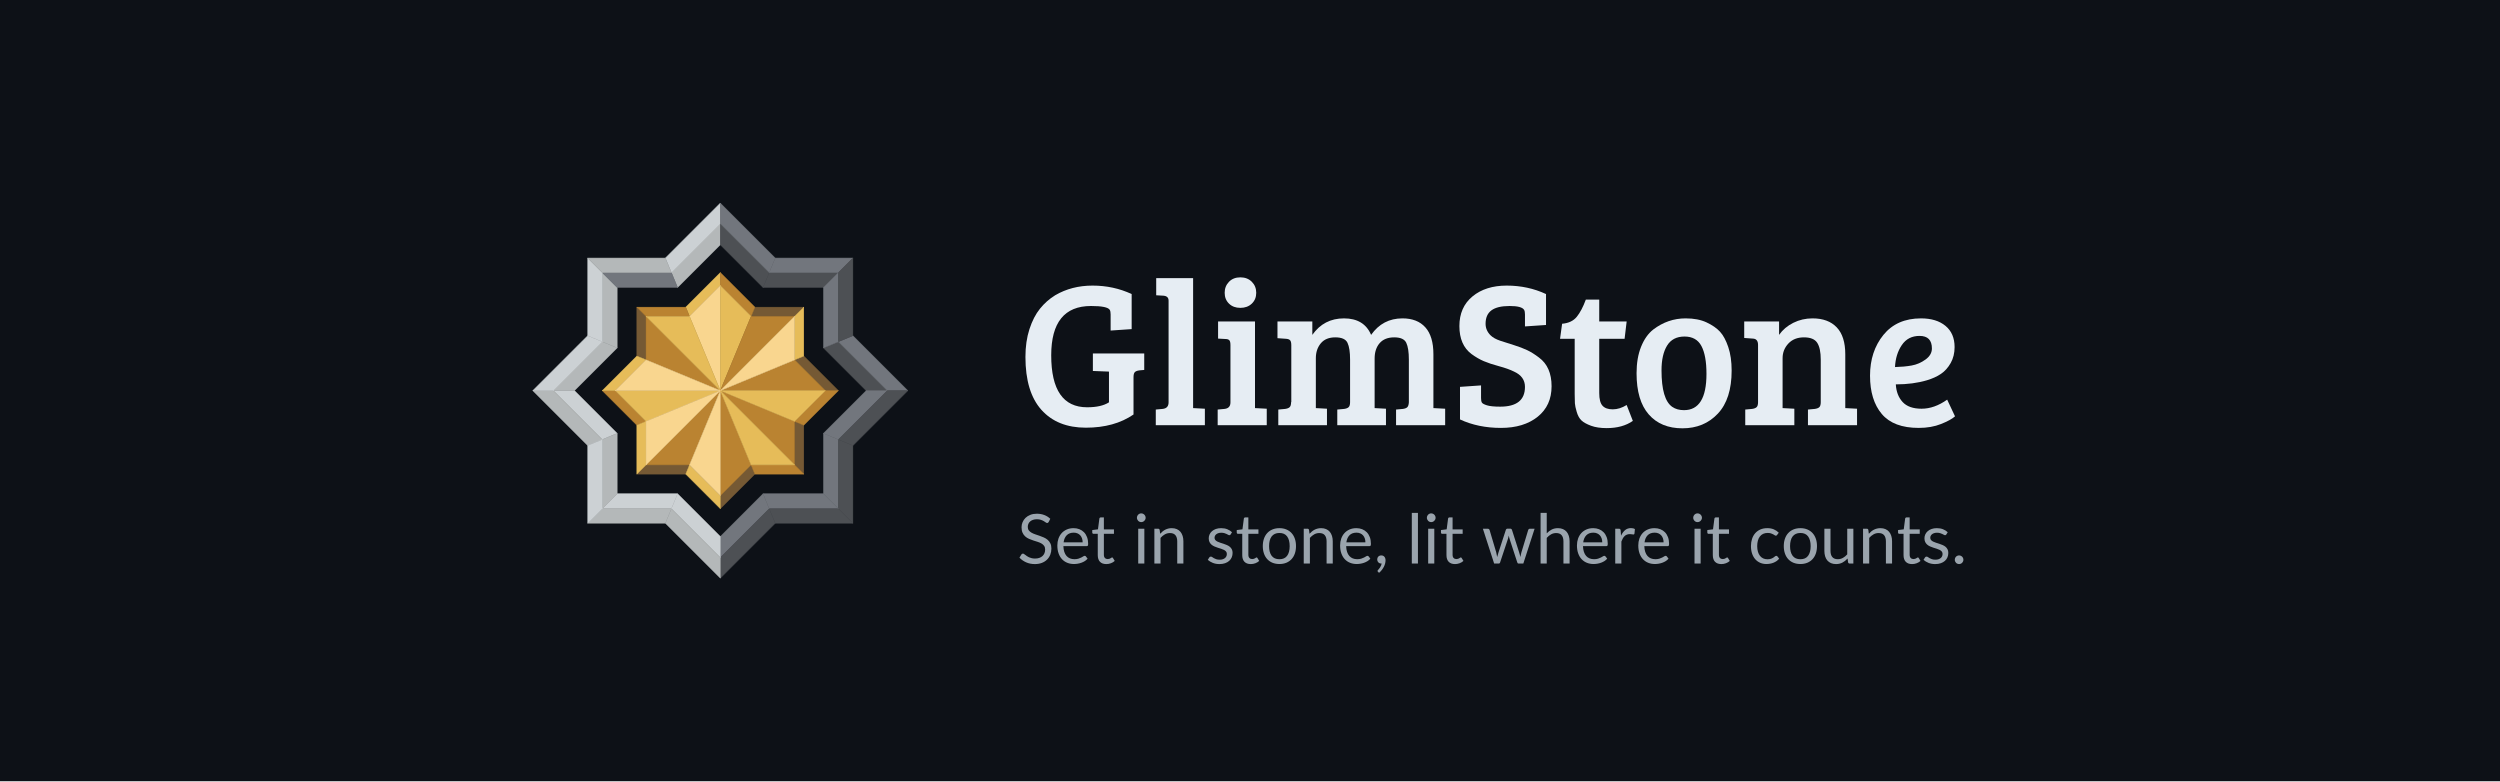
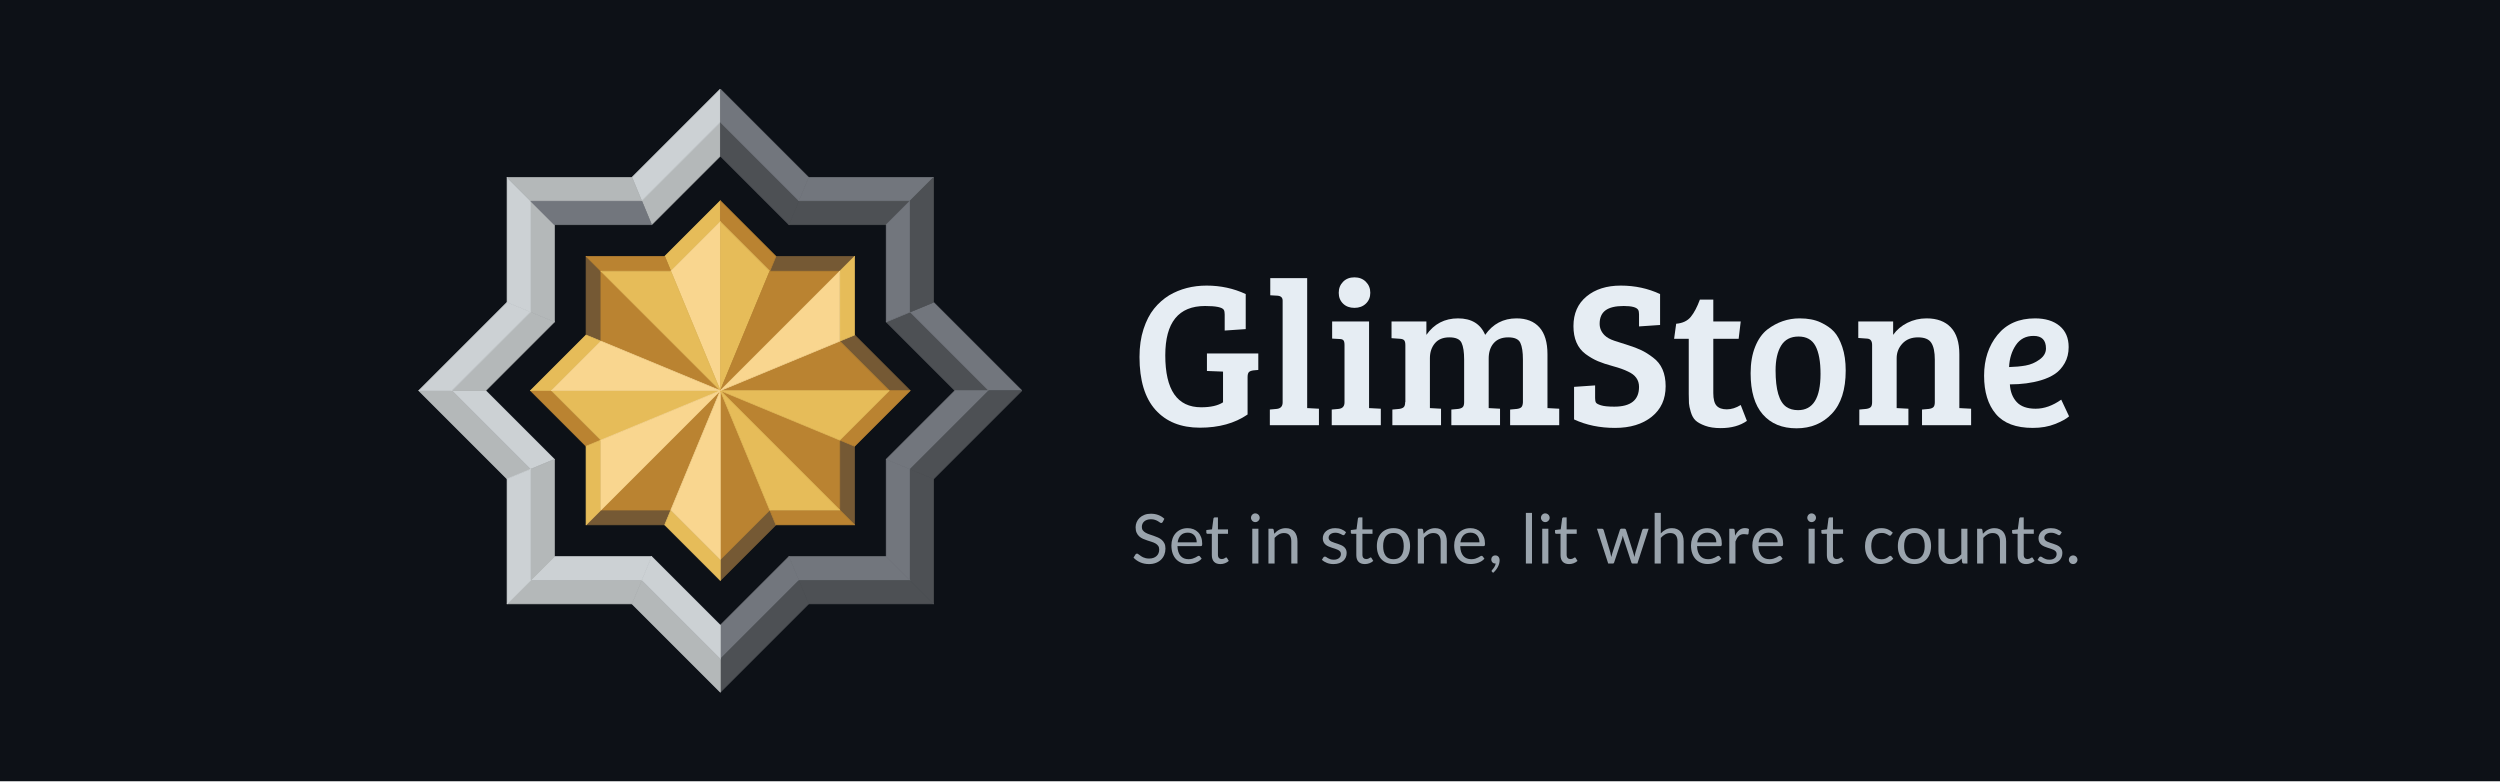
<svg xmlns="http://www.w3.org/2000/svg" width="1600" height="500" viewBox="0 0 1600 500">
  <rect width="1600" height="500" fill="#0d1117" />
-   <svg x="341.0" y="130.0" width="240" height="240" viewBox="0 0 893.33 893.33">
+   <svg x="268.0" y="57.0" width="386" height="386" viewBox="0 0 893.33 893.33">
    <defs>
      <style>
      .cls-1 {
        fill: #b4b8b9; stroke: #b4b8b9; stroke-width: 1px; stroke-linejoin: round;
      }

      .cls-2 {
        fill: #f9d68f; stroke: #f9d68f; stroke-width: 1px; stroke-linejoin: round;
      }

      .cls-3 {
        fill: #4d5054; stroke: #4d5054; stroke-width: 1px; stroke-linejoin: round;
      }

      .cls-4 {
        fill: #72767d; stroke: #72767d; stroke-width: 1px; stroke-linejoin: round;
      }

      .cls-5 {
        fill: #ccd1d4; stroke: #ccd1d4; stroke-width: 1px; stroke-linejoin: round;
      }

      .cls-6 {
        fill: #e6bc59; stroke: #e6bc59; stroke-width: 1px; stroke-linejoin: round;
      }

      .cls-7 {
        fill: #ba8331; stroke: #ba8331; stroke-width: 1px; stroke-linejoin: round;
      }

      .cls-8 {
        fill: #755934; stroke: #755934; stroke-width: 1px; stroke-linejoin: round;
      }
    </style>
    </defs>
    <g id="logo_glimstone_v2">
      <g>
        <polygon class="cls-4" points="563.16 727.9 553.03 738.04 446.67 844.4 446.67 794.14 548.44 692.37 563.16 727.9" />
        <polygon class="cls-5" points="200.96 548.44 165.43 563.16 155.29 553.03 48.94 446.67 99.19 446.67 200.96 548.44" />
        <polygon class="cls-3" points="844.4 446.67 794.14 446.67 692.37 344.89 727.9 330.17 738.04 340.3 844.4 446.67" />
        <polygon class="cls-1" points="446.67 48.94 446.67 99.19 344.89 200.96 330.17 165.43 340.3 155.29 446.67 48.94" />
        <polygon class="cls-3" points="577.49 762.51 446.67 893.33 446.67 844.4 553.03 738.04 563.16 727.9 577.49 762.51" />
        <polygon class="cls-1" points="165.43 563.16 130.83 577.49 0 446.67 48.94 446.67 155.29 553.03 165.43 563.16" />
        <polygon class="cls-4" points="893.33 446.67 844.4 446.67 738.04 340.3 727.9 330.17 762.51 315.84 893.33 446.67" />
        <polygon class="cls-5" points="446.67 0 446.67 48.94 340.3 155.29 330.17 165.43 315.84 130.83 446.67 0" />
        <polygon class="cls-5" points="344.89 692.37 330.17 727.9 165.43 727.9 200.96 692.37 344.89 692.37" />
        <polygon class="cls-4" points="727.9 563.16 727.9 727.9 692.37 692.37 692.37 548.44 727.9 563.16" />
        <polygon class="cls-3" points="727.9 165.43 692.37 200.96 548.44 200.96 563.16 165.43 727.9 165.43" />
        <polygon class="cls-1" points="200.96 200.96 200.96 344.89 165.43 330.17 165.43 165.43 200.96 200.96" />
        <polygon class="cls-1" points="330.17 727.9 315.84 762.51 130.83 762.51 165.43 727.9 330.17 727.9" />
        <polygon class="cls-3" points="762.51 577.49 762.51 762.51 727.9 727.9 727.9 563.16 762.51 577.49" />
        <polygon class="cls-4" points="762.51 130.83 727.9 165.43 563.16 165.43 577.49 130.83 762.51 130.83" />
        <polygon class="cls-5" points="165.43 165.43 165.43 330.17 130.83 315.84 130.83 130.83 165.43 165.43" />
        <polygon class="cls-4" points="727.9 727.9 563.16 727.9 548.44 692.37 692.37 692.37 727.9 727.9" />
        <polygon class="cls-1" points="200.96 548.44 200.96 692.37 165.43 727.9 165.43 563.16 200.96 548.44" />
        <polygon class="cls-4" points="727.9 165.43 727.9 330.17 692.37 344.89 692.37 200.96 727.9 165.43" />
        <polygon class="cls-4" points="344.89 200.96 200.96 200.96 165.43 165.43 330.17 165.43 344.89 200.96" />
        <polygon class="cls-3" points="762.51 762.51 577.49 762.51 563.16 727.9 727.9 727.9 762.51 762.51" />
        <polygon class="cls-5" points="165.43 563.16 165.43 727.9 130.83 762.51 130.83 577.49 165.43 563.16" />
        <polygon class="cls-3" points="762.51 130.83 762.51 315.84 727.9 330.17 727.9 165.43 762.51 130.83" />
        <polygon class="cls-1" points="330.17 165.43 165.43 165.43 130.83 130.83 315.84 130.83 330.17 165.43" />
        <polygon class="cls-5" points="446.67 794.14 446.67 844.4 340.3 738.04 330.17 727.9 344.89 692.37 446.67 794.14" />
        <polygon class="cls-4" points="844.4 446.67 738.04 553.03 727.9 563.16 692.37 548.44 794.14 446.67 844.4 446.67" />
        <polygon class="cls-3" points="563.16 165.43 548.44 200.96 446.67 99.19 446.67 48.94 553.03 155.29 563.16 165.43" />
        <polygon class="cls-1" points="200.96 344.89 99.19 446.67 48.94 446.67 155.29 340.3 165.43 330.17 200.96 344.89" />
        <polygon class="cls-1" points="446.67 844.4 446.67 893.33 315.84 762.51 330.17 727.9 340.3 738.04 446.67 844.4" />
        <polygon class="cls-3" points="893.33 446.67 762.51 577.49 727.9 563.16 738.04 553.03 844.4 446.67 893.33 446.67" />
        <polygon class="cls-4" points="577.49 130.83 563.16 165.43 553.03 155.29 446.67 48.94 446.67 0 577.49 130.83" />
        <polygon class="cls-5" points="165.43 330.17 155.29 340.3 48.94 446.67 0 446.67 130.83 315.84 165.43 330.17" />
      </g>
      <g>
        <polygon class="cls-8" points="623.79 520.04 623.79 623.79 645.54 645.54 645.54 529.04 623.79 520.04" />
        <polygon class="cls-7" points="196.18 446.67 165.43 446.67 247.8 529.03 269.54 520.03 196.18 446.67" />
        <polygon class="cls-6" points="364.3 247.8 373.3 269.54 446.67 196.18 446.67 165.43 364.3 247.8" />
        <polygon class="cls-8" points="247.8 364.29 269.54 373.29 269.54 269.54 247.8 247.8 247.8 364.29" />
        <polygon class="cls-8" points="269.54 623.79 247.8 645.54 364.29 645.54 373.29 623.79 269.54 623.79" />
        <polygon class="cls-8" points="520.03 623.79 446.67 697.16 446.67 727.9 529.03 645.54 520.03 623.79" />
        <polygon class="cls-8" points="645.54 364.3 623.79 373.3 697.16 446.67 727.9 446.67 645.54 364.3" />
        <polygon class="cls-8" points="529.04 247.8 520.04 269.54 623.79 269.54 645.54 247.8 529.04 247.8" />
        <polygon class="cls-7" points="364.3 247.8 247.8 247.8 269.54 269.54 373.3 269.54 364.3 247.8" />
        <polygon class="cls-6" points="247.8 529.03 247.8 645.54 269.54 623.79 269.54 520.03 247.8 529.03" />
        <polygon class="cls-7" points="623.79 623.79 520.03 623.79 529.03 645.54 645.54 645.54 623.79 623.79" />
        <polygon class="cls-7" points="697.16 446.67 623.79 520.03 623.79 520.04 645.54 529.04 645.54 529.03 727.9 446.67 697.16 446.67" />
        <polygon class="cls-6" points="645.54 247.8 623.79 269.54 623.79 373.3 645.54 364.3 645.54 247.8" />
        <polygon class="cls-6" points="373.3 623.79 373.29 623.79 364.29 645.54 364.3 645.54 446.67 727.9 446.67 697.16 373.3 623.79" />
        <polygon class="cls-6" points="247.8 364.29 247.8 364.3 165.43 446.67 196.18 446.67 269.54 373.3 269.54 373.29 247.8 364.29" />
        <polygon class="cls-7" points="529.03 247.8 446.67 165.43 446.67 196.18 520.03 269.54 520.04 269.54 529.04 247.8 529.03 247.8" />
      </g>
      <g>
        <g>
          <polygon class="cls-2" points="446.67 446.67 446.67 196.46 373.38 269.74 446.67 446.67" />
          <polygon class="cls-6" points="446.67 446.67 446.67 196.46 519.95 269.74 446.67 446.67" />
        </g>
        <g>
          <polygon class="cls-7" points="446.67 446.67 269.74 269.74 269.74 373.38 446.67 446.67" />
          <polygon class="cls-6" points="446.67 446.67 269.74 269.74 373.38 269.74 446.67 446.67" />
        </g>
        <g>
          <polygon class="cls-6" points="446.67 446.67 196.46 446.67 269.74 519.95 446.67 446.67" />
          <polygon class="cls-2" points="446.67 446.67 196.46 446.67 269.74 373.38 446.67 446.67" />
        </g>
        <g>
          <polygon class="cls-7" points="446.67 446.67 269.74 623.59 373.38 623.59 446.67 446.67" />
          <polygon class="cls-2" points="446.67 446.67 269.74 623.59 269.74 519.95 446.67 446.67" />
        </g>
        <g>
          <polygon class="cls-7" points="446.67 446.67 446.67 696.87 519.95 623.59 446.67 446.67" />
          <polygon class="cls-2" points="446.67 446.67 446.67 696.87 373.38 623.59 446.67 446.67" />
        </g>
        <g>
          <polygon class="cls-7" points="446.67 446.67 623.59 623.59 623.59 519.95 446.67 446.67" />
          <polygon class="cls-6" points="446.67 446.67 623.59 623.59 519.95 623.59 446.67 446.67" />
        </g>
        <g>
          <polygon class="cls-7" points="446.67 446.67 696.87 446.67 623.59 373.38 446.67 446.67" />
          <polygon class="cls-6" points="446.67 446.67 696.87 446.67 623.59 519.95 446.67 446.67" />
        </g>
        <g>
          <polygon class="cls-7" points="446.67 446.67 623.59 269.74 519.95 269.74 446.67 446.67" />
          <polygon class="cls-2" points="446.67 446.67 623.59 269.74 623.59 373.38 446.67 446.67" />
        </g>
      </g>
    </g>
  </svg>
  <g fill="#e6edf3">
-     <g transform="translate(651.00,272.14)">
+     <g transform="translate(724.00,272.14)">
      <path d="M74.45-30.76L74.45-6.86Q62.17 1.58 43.96 1.58Q25.74 1.58 15.51-9.83Q5.28-21.25 5.28-43.69Q5.28-53.59 7.85-61.51Q10.43-69.43 14.59-74.58Q18.74-79.73 24.29-83.16Q34.85-89.36 48.25-89.36Q61.64-89.36 73.26-83.95L73.26-61.51L59.80-60.59L59.80-70.88Q59.80-72.86 59.27-73.79Q57.82-76.30 47.26-76.30Q21.78-76.30 21.78-44.75Q21.78-11.48 44.75-11.48Q53.86-11.48 58.74-14.65L58.74-34.32L58.61-34.32L48.44-34.72L48.44-45.94L81.31-45.94L81.31-35.38L78.28-35.11Q76.16-34.85 75.31-33.99Q74.45-33.13 74.45-30.76" />
    </g>
-     <g transform="translate(735.61,272.14)">
+     <g transform="translate(808.61,272.14)">
      <path d="M4.36-94.12L27.98-94.12L27.98-10.96L35.51-10.56L35.51 0L4.09 0L4.09-10.03L8.45-10.43Q12.28-10.82 12.28-14.65L12.28-79.73Q12.28-82.63 8.98-82.90L4.36-83.16" />
    </g>
-     <g transform="translate(774.95,272.14)">
+     <g transform="translate(847.95,272.14)">
      <path d="M4.62-66.40L28.25-66.40L28.25-10.96L35.77-10.56L35.77 0L4.36 0L4.36-10.03L8.71-10.43Q12.54-10.82 12.54-14.65L12.54-51.35Q12.54-53.59 11.81-54.38Q11.09-55.18 9.24-55.18L4.62-55.44L4.62-66.40M11.62-77.81Q8.84-80.52 8.84-84.74Q8.84-88.97 11.62-91.81Q14.39-94.64 18.88-94.64Q23.36-94.64 26.20-91.81Q29.04-88.97 29.04-84.74Q29.04-80.52 26.20-77.81Q23.36-75.11 18.88-75.11Q14.39-75.11 11.62-77.81" />
    </g>
-     <g transform="translate(814.02,272.14)">
+     <g transform="translate(887.02,272.14)">
      <path d="M9.11-55.31L3.56-55.70L3.56-66.40L25.87-66.40L25.87-57.82Q33.26-68.38 46.13-68.38Q59-68.38 63.49-57.82Q70.88-68.38 83.56-68.38Q93.06-68.38 98.21-62.63Q103.36-56.89 103.36-45.41L103.36-10.96L110.88-10.56L110.88 0L79.46 0L79.46-10.03L83.82-10.43Q85.80-10.69 86.66-11.55Q87.52-12.41 87.65-14.65L87.65-41.98Q87.65-49.24 86-52.73Q84.35-56.23 78.28-56.23Q72.20-56.23 68.97-52.54Q65.74-48.84 65.74-42.64L65.74-10.96L73-10.56L73 0L41.84 0L41.84-10.03L46.20-10.43Q48.18-10.69 49.10-11.55Q50.03-12.41 50.03-14.78L50.03-41.98Q50.03-49.24 48.38-52.73Q46.73-56.23 40.59-56.23Q34.45-56.23 31.28-52.40Q28.12-48.58 28.12-42.90L28.12-10.96L35.24-10.56L35.24 0L4.09 0L4.09-10.03L8.45-10.43Q10.43-10.69 11.35-11.55Q12.28-12.41 12.28-14.78L12.41-14.78L12.41-51.22Q12.41-53.46 11.68-54.32Q10.96-55.18 9.11-55.31" />
    </g>
-     <g transform="translate(928.33,272.14)">
+     <g transform="translate(1001.33,272.14)">
      <path d="M31.81-11.88Q47.65-11.88 47.65-24.55Q47.65-31.15 40.66-34.32Q36.96-36.17 31.09-37.75Q25.21-39.34 21.32-40.99Q17.42-42.64 13.46-45.54Q5.68-51.35 5.68-63.43Q5.68-75.50 14.06-82.43Q22.44-89.36 35.97-89.36Q49.50-89.36 61.12-83.95L61.12-64.15L47.65-63.23L47.65-70.88Q47.65-72.86 47.12-73.79Q45.67-76.30 37.82-76.30Q29.96-76.30 26.20-73.52Q22.44-70.75 22.44-64.94Q22.44-60.72 25.61-57.55Q27.72-55.44 31.88-54.05Q36.04-52.67 40.72-51.22Q45.41-49.76 49.04-48.05Q52.67-46.33 56.63-43.30Q64.68-37.36 64.68-24.95Q64.68-12.54 55.77-5.41Q46.86 1.72 32.27 1.72Q17.69 1.72 6.07-3.70L6.07-24.55L19.54-25.48L19.54-17.42Q19.54-15.44 20.06-14.52Q20.59-13.60 23.30-12.74Q26-11.88 31.81-11.88" />
    </g>
-     <g transform="translate(995.92,272.14)">
+     <g transform="translate(1068.92,272.14)">
      <path d="M19.01-80.39L27.59-80.39L27.59-66.40L45.14-66.40L43.82-55.31L27.59-55.31L27.59-20.59Q27.59-14.78 29.70-12.47Q31.81-10.16 36.23-10.16Q40.66-10.16 45.14-12.94L49.10-2.77Q42.50 1.85 32.34 1.85Q26.40 1.85 22.31 0.33Q18.22-1.19 16.24-3.04Q14.26-4.88 13.20-8.45Q12.14-12.01 12.01-14.06Q11.88-16.10 11.88-20.06L11.88-55.31L2.51-55.31L3.83-64.94Q10.03-65.47 13.20-69.37Q16.37-73.26 19.01-80.39" />
    </g>
-     <g transform="translate(1043.04,272.14)">
+     <g transform="translate(1116.04,272.14)">
      <path d="M34.72-9.64Q49.10-9.64 49.10-32.87Q49.10-44.62 45.87-50.69Q42.64-56.76 35.05-56.76Q27.46-56.76 23.89-50.95Q20.33-45.14 20.33-35.11Q20.33-16.50 27.19-11.75Q30.23-9.64 34.72-9.64M4.36-33.26Q4.36-43.03 7.26-50.23Q10.16-57.42 15.05-61.25Q24.42-68.38 35.77-68.38Q43.69-68.38 49.17-65.80Q54.65-63.23 57.75-59.86Q60.85-56.50 63.03-50.09Q65.21-43.69 65.21-34.98Q65.21-16.76 56.36-7.39Q47.52 1.98 33.73 1.98Q19.93 1.98 12.14-6.93Q4.36-15.84 4.36-33.26" />
    </g>
-     <g transform="translate(1112.74,272.14)">
+     <g transform="translate(1185.74,272.14)">
      <path d="M9.11-55.44L3.56-55.84L3.56-66.40L25.87-66.40L25.87-57.82Q29.30-62.70 34.98-65.54Q40.66-68.38 47.26-68.38Q57.29-68.38 62.77-62.63Q68.24-56.89 68.24-45.41L68.24-10.96L75.77-10.56L75.77 0L44.35 0L44.35-10.03L48.71-10.43Q50.69-10.69 51.61-11.55Q52.54-12.41 52.54-14.78L52.54-41.98Q52.54-49.24 50.29-52.73Q48.05-56.23 41.78-56.23Q35.51-56.23 31.81-52.27Q28.12-48.31 28.12-42.90L28.12-10.96L35.64-10.56L35.64 0L4.22 0L4.22-10.03L8.58-10.43Q10.56-10.69 11.48-11.55Q12.41-12.41 12.41-14.78L12.41-51.35Q12.41-55.31 9.11-55.44" />
    </g>
-     <g transform="translate(1191.94,272.14)">
+     <g transform="translate(1264.94,272.14)">
      <path d="M37.49-68.38Q47.39-68.38 53.20-63.56Q59-58.74 59-50.03Q59-44.22 56.50-39.80Q53.99-35.38 50.29-32.87Q46.60-30.36 41.32-28.78Q32.47-26.14 21.38-26.14Q21.78-19.14 25.74-14.85Q29.70-10.56 37.88-10.56Q46.07-10.56 54.25-16.37L59.27-5.68Q56.63-3.30 50.36-0.79Q44.09 1.72 36.04 1.72Q19.93 1.72 12.41-7.19Q4.88-16.10 4.88-31.68Q4.88-47.26 13.46-57.82Q22.04-68.38 37.49-68.38M31.48-38.21Q36.30-39.07 40.39-42.04Q44.48-45.01 44.48-49.10Q44.48-57.16 36.56-57.16Q29.17-57.16 25.21-51.28Q21.25-45.41 20.86-37.22Q26.66-37.36 31.48-38.21" />
    </g>
  </g>
  <g fill="#9aa4ad">
-     <g transform="translate(651.00,360.66)">
+     <g transform="translate(724.00,360.66)">
      <path d="M21.19-28.62L20.15-26.60Q19.95-26.27 19.72-26.10Q19.49-25.94 19.16-25.94Q18.79-25.94 18.28-26.31Q17.78-26.69 17.02-27.14Q16.26-27.59 15.19-27.96Q14.12-28.34 12.61-28.34Q11.18-28.34 10.09-27.95Q9-27.57 8.26-26.91Q7.52-26.25 7.15-25.35Q6.78-24.46 6.78-23.43Q6.78-22.11 7.42-21.24Q8.07-20.37 9.14-19.76Q10.21-19.14 11.56-18.69Q12.91-18.24 14.33-17.75Q15.75-17.27 17.11-16.66Q18.46-16.06 19.52-15.14Q20.59-14.21 21.24-12.87Q21.89-11.53 21.89-9.57Q21.89-7.50 21.19-5.69Q20.48-3.87 19.13-2.53Q17.78-1.19 15.81-0.42Q13.84 0.35 11.33 0.35Q8.25 0.35 5.74-0.76Q3.23-1.87 1.45-3.76L2.68-5.79Q2.86-6.03 3.11-6.19Q3.37-6.36 3.67-6.36Q3.96-6.36 4.32-6.13Q4.69-5.90 5.15-5.54Q5.61-5.19 6.20-4.77Q6.80-4.36 7.56-4Q8.32-3.65 9.28-3.42Q10.25-3.19 11.46-3.19Q12.98-3.19 14.17-3.61Q15.36-4.03 16.18-4.79Q17.01-5.54 17.45-6.60Q17.89-7.66 17.89-8.95Q17.89-10.38 17.24-11.30Q16.59-12.21 15.53-12.83Q14.48-13.44 13.11-13.87Q11.75-14.30 10.34-14.75Q8.93-15.20 7.57-15.80Q6.20-16.39 5.15-17.34Q4.09-18.28 3.44-19.70Q2.79-21.12 2.79-23.21Q2.79-24.88 3.44-26.44Q4.09-28.01 5.33-29.22Q6.58-30.43 8.39-31.15Q10.21-31.88 12.56-31.88Q15.20-31.88 17.37-31.04Q19.54-30.21 21.19-28.62" />
    </g>
-     <g transform="translate(674.87,360.66)">
-       <path d="M5.83-13.57L18.02-13.57Q18.02-14.94 17.63-16.07Q17.25-17.20 16.51-18.03Q15.77-18.85 14.72-19.30Q13.66-19.76 12.32-19.76Q9.50-19.76 7.86-18.12Q6.23-16.48 5.83-13.57M20.09-4.55L21.19-3.12Q20.46-2.24 19.45-1.59Q18.44-0.95 17.28-0.53Q16.13-0.11 14.89 0.10Q13.66 0.31 12.45 0.31Q10.14 0.31 8.20-0.47Q6.25-1.25 4.83-2.76Q3.41-4.27 2.62-6.49Q1.83-8.71 1.83-11.59Q1.83-13.93 2.54-15.95Q3.26-17.97 4.60-19.46Q5.94-20.94 7.88-21.79Q9.81-22.64 12.23-22.64Q14.23-22.64 15.94-21.97Q17.64-21.30 18.89-20.03Q20.13-18.77 20.83-16.91Q21.54-15.05 21.54-12.67Q21.54-11.75 21.34-11.44Q21.14-11.13 20.59-11.13L5.70-11.13Q5.76-9.02 6.28-7.46Q6.80-5.90 7.72-4.85Q8.65-3.81 9.92-3.29Q11.20-2.77 12.78-2.77Q14.26-2.77 15.32-3.11Q16.39-3.45 17.16-3.85Q17.93-4.25 18.45-4.59Q18.96-4.93 19.34-4.93Q19.82-4.93 20.09-4.55" />
-     </g>
-     <g transform="translate(698.10,360.66)">
-       <path d="M9.94 0.35Q7.30 0.35 5.88-1.12Q4.47-2.60 4.47-5.37L4.47-19.01L1.78-19.01Q1.43-19.01 1.19-19.22Q0.95-19.43 0.95-19.87L0.95-21.43L4.60-21.89L5.50-28.78Q5.57-29.11 5.80-29.31Q6.03-29.52 6.40-29.52L8.38-29.52L8.38-21.85L14.83-21.85L14.83-19.01L8.38-19.01L8.38-5.63Q8.38-4.22 9.06-3.54Q9.75-2.86 10.82-2.86Q11.44-2.86 11.89-3.02Q12.34-3.19 12.67-3.39Q13-3.59 13.23-3.75Q13.46-3.92 13.64-3.92Q13.95-3.92 14.19-3.54L15.33-1.67Q14.32-0.73 12.89-0.19Q11.46 0.35 9.94 0.35" />
-     </g>
-     <g transform="translate(713.88,360.66)">
-       <path d="" />
-     </g>
-     <g transform="translate(725.14,360.66)">
+     <g transform="translate(747.87,360.66)">
+       <path d="M5.83-13.57L18.02-13.57Q18.02-14.94 17.63-16.07Q17.25-17.20 16.51-18.03Q15.77-18.85 14.72-19.30Q13.66-19.76 12.32-19.76Q9.50-19.76 7.86-18.12Q6.23-16.48 5.83-13.57M20.09-4.55L21.19-3.12Q20.46-2.24 19.45-1.59Q18.44-0.95 17.28-0.53Q16.13-0.11 14.89 0.10Q13.66 0.31 12.45 0.31Q10.14 0.31 8.20-0.47Q6.25-1.25 4.83-2.76Q3.41-4.27 2.62-6.49Q1.83-8.71 1.83-11.59Q1.83-13.93 2.54-15.95Q3.26-17.97 4.60-19.46Q5.94-20.94 7.88-21.79Q9.81-22.64 12.23-22.64Q14.23-22.64 15.94-21.97Q17.64-21.30 18.89-20.03Q20.13-18.77 20.83-16.91Q21.54-15.05 21.54-12.67Q21.54-11.75 21.34-11.44Q21.14-11.13 20.59-11.13L5.70-11.13Q5.76-9.02 6.28-7.46Q6.80-5.90 7.72-4.85Q8.65-3.81 9.92-3.29Q11.20-2.77 12.78-2.77Q14.26-2.77 15.32-3.11Q16.39-3.45 17.16-3.85Q17.93-4.25 18.45-4.59Q18.96-4.93 19.34-4.93Q19.82-4.93 20.09-4.55" />
+     </g>
+     <g transform="translate(771.10,360.66)">
+       <path d="M9.94 0.35Q7.30 0.35 5.88-1.12Q4.47-2.60 4.47-5.37L4.47-19.01L1.78-19.01Q1.43-19.01 1.19-19.22Q0.95-19.43 0.95-19.87L0.95-21.43L4.60-21.89L5.50-28.78Q5.57-29.11 5.80-29.31Q6.03-29.52 6.40-29.52L8.38-29.52L8.38-21.85L14.83-21.85L14.83-19.01L8.38-19.01L8.38-5.63Q8.38-4.22 9.06-3.54Q9.75-2.86 10.82-2.86Q11.44-2.86 11.89-3.02Q12.34-3.19 12.67-3.39Q13-3.59 13.23-3.75Q13.46-3.92 13.64-3.92Q13.95-3.92 14.19-3.54L15.33-1.67Q14.32-0.73 12.89-0.19Q11.46 0.35 9.94 0.35" />
+     </g>
+     <g transform="translate(786.88,360.66)">
+       <path d="" />
+     </g>
+     <g transform="translate(798.14,360.66)">
      <path d="M3.32-22.29L7.24-22.29L7.24 0L3.32 0L3.32-22.29M8.07-29.28Q8.07-28.71 7.84-28.21Q7.61-27.72 7.23-27.33Q6.84-26.95 6.32-26.73Q5.81-26.51 5.24-26.51Q4.66-26.51 4.17-26.73Q3.67-26.95 3.30-27.33Q2.93-27.72 2.71-28.21Q2.49-28.71 2.49-29.28Q2.49-29.85 2.71-30.37Q2.93-30.89 3.30-31.27Q3.67-31.66 4.17-31.88Q4.66-32.10 5.24-32.10Q5.81-32.10 6.32-31.88Q6.84-31.66 7.23-31.27Q7.61-30.89 7.84-30.37Q8.07-29.85 8.07-29.28" />
    </g>
-     <g transform="translate(735.70,360.66)">
+     <g transform="translate(808.70,360.66)">
      <path d="M6.49-21.47L6.80-19.05Q7.52-19.87 8.34-20.53Q9.15-21.19 10.06-21.66Q10.98-22.13 12-22.38Q13.02-22.64 14.21-22.64Q16.04-22.64 17.43-22.03Q18.83-21.43 19.77-20.32Q20.70-19.21 21.19-17.64Q21.67-16.08 21.67-14.19L21.67 0L17.73 0L17.73-14.19Q17.73-16.72 16.58-18.12Q15.42-19.51 13.07-19.51Q11.33-19.51 9.82-18.68Q8.32-17.84 7.04-16.41L7.04 0L3.10 0L3.10-22.29L5.46-22.29Q6.29-22.29 6.49-21.47" />
    </g>
-     <g transform="translate(760.25,360.66)">
-       <path d="" />
-     </g>
-     <g transform="translate(771.52,360.66)">
+     <g transform="translate(833.25,360.66)">
+       <path d="" />
+     </g>
+     <g transform="translate(844.52,360.66)">
      <path d="M16.96-20.04L16.08-18.61Q15.82-18.13 15.27-18.13Q14.94-18.13 14.52-18.37Q14.10-18.61 13.50-18.91Q12.89-19.21 12.06-19.46Q11.22-19.71 10.08-19.71Q9.09-19.71 8.29-19.46Q7.50-19.21 6.94-18.77Q6.38-18.33 6.08-17.74Q5.79-17.16 5.79-16.48Q5.79-15.62 6.28-15.05Q6.78-14.48 7.59-14.06Q8.40-13.64 9.44-13.32Q10.47-13 11.56-12.64Q12.65-12.28 13.68-11.84Q14.72-11.40 15.53-10.74Q16.35-10.08 16.84-9.12Q17.34-8.16 17.34-6.82Q17.34-5.28 16.79-3.97Q16.24-2.66 15.16-1.70Q14.08-0.75 12.52-0.20Q10.96 0.35 8.91 0.35Q6.58 0.35 4.69-0.41Q2.79-1.17 1.47-2.35L2.40-3.85Q2.57-4.14 2.82-4.29Q3.06-4.44 3.43-4.44Q3.83-4.44 4.27-4.14Q4.71-3.83 5.33-3.45Q5.96-3.08 6.86-2.77Q7.77-2.46 9.11-2.46Q10.25-2.46 11.11-2.76Q11.97-3.06 12.54-3.56Q13.11-4.07 13.39-4.73Q13.66-5.39 13.66-6.14Q13.66-7.06 13.17-7.67Q12.67-8.27 11.86-8.70Q11.04-9.13 10-9.45Q8.95-9.77 7.86-10.12Q6.78-10.47 5.73-10.92Q4.69-11.37 3.87-12.06Q3.06-12.74 2.56-13.74Q2.07-14.74 2.07-16.17Q2.07-17.45 2.60-18.62Q3.12-19.80 4.14-20.69Q5.15-21.58 6.62-22.11Q8.10-22.64 9.99-22.64Q12.19-22.64 13.94-21.95Q15.69-21.25 16.96-20.04" />
    </g>
-     <g transform="translate(790.57,360.66)">
-       <path d="M9.94 0.35Q7.30 0.35 5.88-1.12Q4.47-2.60 4.47-5.37L4.47-19.01L1.78-19.01Q1.43-19.01 1.19-19.22Q0.95-19.43 0.95-19.87L0.95-21.43L4.60-21.89L5.50-28.78Q5.57-29.11 5.80-29.31Q6.03-29.52 6.40-29.52L8.38-29.52L8.38-21.85L14.83-21.85L14.83-19.01L8.38-19.01L8.38-5.63Q8.38-4.22 9.06-3.54Q9.75-2.86 10.82-2.86Q11.44-2.86 11.89-3.02Q12.34-3.19 12.67-3.39Q13-3.59 13.23-3.75Q13.46-3.92 13.64-3.92Q13.95-3.92 14.19-3.54L15.33-1.67Q14.32-0.73 12.89-0.19Q11.46 0.35 9.94 0.35" />
-     </g>
-     <g transform="translate(806.34,360.66)">
+     <g transform="translate(863.57,360.66)">
+       <path d="M9.94 0.35Q7.30 0.35 5.88-1.12Q4.47-2.60 4.47-5.37L4.47-19.01L1.78-19.01Q1.43-19.01 1.19-19.22Q0.95-19.43 0.95-19.87L0.95-21.43L4.60-21.89L5.50-28.78Q5.57-29.11 5.80-29.31Q6.03-29.52 6.40-29.52L8.38-29.52L8.38-21.85L14.83-21.85L14.83-19.01L8.38-19.01L8.38-5.63Q8.38-4.22 9.06-3.54Q9.75-2.86 10.82-2.86Q11.44-2.86 11.89-3.02Q12.34-3.19 12.67-3.39Q13-3.59 13.23-3.75Q13.46-3.92 13.64-3.92Q13.95-3.92 14.19-3.54L15.33-1.67Q14.32-0.73 12.89-0.19Q11.46 0.35 9.94 0.35" />
+     </g>
+     <g transform="translate(879.34,360.66)">
      <path d="M12.50-22.64Q14.94-22.64 16.90-21.82Q18.85-21.01 20.24-19.51Q21.63-18.02 22.36-15.89Q23.10-13.77 23.10-11.15Q23.10-8.51 22.36-6.40Q21.63-4.29 20.24-2.79Q18.85-1.30 16.90-0.49Q14.94 0.31 12.50 0.31Q10.03 0.31 8.06-0.49Q6.09-1.30 4.71-2.79Q3.32-4.29 2.59-6.40Q1.85-8.51 1.85-11.15Q1.85-13.77 2.59-15.89Q3.32-18.02 4.71-19.51Q6.09-21.01 8.06-21.82Q10.03-22.64 12.50-22.64M12.50-2.75Q15.80-2.75 17.42-4.96Q19.05-7.17 19.05-11.13Q19.05-15.11 17.42-17.34Q15.80-19.56 12.50-19.56Q10.82-19.56 9.58-18.99Q8.34-18.41 7.51-17.34Q6.69-16.26 6.28-14.68Q5.87-13.11 5.87-11.13Q5.87-7.17 7.51-4.96Q9.15-2.75 12.50-2.75" />
    </g>
-     <g transform="translate(831.29,360.66)">
+     <g transform="translate(904.29,360.66)">
      <path d="M6.49-21.47L6.80-19.05Q7.52-19.87 8.34-20.53Q9.15-21.19 10.06-21.66Q10.98-22.13 12-22.38Q13.02-22.64 14.21-22.64Q16.04-22.64 17.43-22.03Q18.83-21.43 19.77-20.32Q20.70-19.21 21.19-17.64Q21.67-16.08 21.67-14.19L21.67 0L17.73 0L17.73-14.19Q17.73-16.72 16.58-18.12Q15.42-19.51 13.07-19.51Q11.33-19.51 9.82-18.68Q8.32-17.84 7.04-16.41L7.04 0L3.10 0L3.10-22.29L5.46-22.29Q6.29-22.29 6.49-21.47" />
    </g>
-     <g transform="translate(855.84,360.66)">
-       <path d="M5.83-13.57L18.02-13.57Q18.02-14.94 17.63-16.07Q17.25-17.20 16.51-18.03Q15.77-18.85 14.72-19.30Q13.66-19.76 12.32-19.76Q9.50-19.76 7.86-18.12Q6.23-16.48 5.83-13.57M20.09-4.55L21.19-3.12Q20.46-2.24 19.45-1.59Q18.44-0.95 17.28-0.53Q16.13-0.11 14.89 0.10Q13.66 0.31 12.45 0.31Q10.14 0.31 8.20-0.47Q6.25-1.25 4.83-2.76Q3.41-4.27 2.62-6.49Q1.83-8.71 1.83-11.59Q1.83-13.93 2.54-15.95Q3.26-17.97 4.60-19.46Q5.94-20.94 7.88-21.79Q9.81-22.64 12.23-22.64Q14.23-22.64 15.94-21.97Q17.64-21.30 18.89-20.03Q20.13-18.77 20.83-16.91Q21.54-15.05 21.54-12.67Q21.54-11.75 21.34-11.44Q21.14-11.13 20.59-11.13L5.70-11.13Q5.76-9.02 6.28-7.46Q6.80-5.90 7.72-4.85Q8.65-3.81 9.92-3.29Q11.20-2.77 12.78-2.77Q14.26-2.77 15.32-3.11Q16.39-3.45 17.16-3.85Q17.93-4.25 18.45-4.59Q18.96-4.93 19.34-4.93Q19.82-4.93 20.09-4.55" />
-     </g>
-     <g transform="translate(879.07,360.66)">
+     <g transform="translate(928.84,360.66)">
+       <path d="M5.83-13.57L18.02-13.57Q18.02-14.94 17.63-16.07Q17.25-17.20 16.51-18.03Q15.77-18.85 14.72-19.30Q13.66-19.76 12.32-19.76Q9.50-19.76 7.86-18.12Q6.23-16.48 5.83-13.57M20.09-4.55L21.19-3.12Q20.46-2.24 19.45-1.59Q18.44-0.95 17.28-0.53Q16.13-0.11 14.89 0.10Q13.66 0.31 12.45 0.31Q10.14 0.31 8.20-0.47Q6.25-1.25 4.83-2.76Q3.41-4.27 2.62-6.49Q1.83-8.71 1.83-11.59Q1.83-13.93 2.54-15.95Q3.26-17.97 4.60-19.46Q5.94-20.94 7.88-21.79Q9.81-22.64 12.23-22.64Q14.23-22.64 15.94-21.97Q17.64-21.30 18.89-20.03Q20.13-18.77 20.83-16.91Q21.54-15.05 21.54-12.67Q21.54-11.75 21.34-11.44Q21.14-11.13 20.59-11.13L5.70-11.13Q5.76-9.02 6.28-7.46Q6.80-5.90 7.72-4.85Q8.65-3.81 9.92-3.29Q11.20-2.77 12.78-2.77Q14.26-2.77 15.32-3.11Q16.39-3.45 17.16-3.85Q17.93-4.25 18.45-4.59Q18.96-4.93 19.34-4.93Q19.82-4.93 20.09-4.55" />
+     </g>
+     <g transform="translate(952.07,360.66)">
      <path d="M3.52 5.96L2.86 5.32Q2.68 5.17 2.62 5.04Q2.55 4.91 2.55 4.71Q2.55 4.55 2.65 4.40Q2.75 4.25 2.88 4.11Q3.10 3.87 3.44 3.48Q3.78 3.08 4.14 2.54Q4.49 2 4.79 1.35Q5.08 0.70 5.21-0.02Q5.15 0 5.07 0Q4.99 0 4.93 0Q3.78 0 3.07-0.76Q2.35-1.52 2.35-2.71Q2.35-3.74 3.07-4.47Q3.78-5.19 4.97-5.19Q5.63-5.19 6.14-4.95Q6.64-4.71 6.98-4.28Q7.33-3.85 7.50-3.29Q7.68-2.73 7.68-2.07Q7.68-1.08 7.40-0.01Q7.13 1.06 6.59 2.10Q6.05 3.15 5.28 4.14Q4.51 5.13 3.52 5.96" />
    </g>
-     <g transform="translate(889.06,360.66)">
-       <path d="" />
-     </g>
-     <g transform="translate(900.33,360.66)">
+     <g transform="translate(962.06,360.66)">
+       <path d="" />
+     </g>
+     <g transform="translate(973.33,360.66)">
      <path d="M3.23-32.41L7.15-32.41L7.15 0L3.23 0" />
    </g>
-     <g transform="translate(910.71,360.66)">
+     <g transform="translate(983.71,360.66)">
      <path d="M3.32-22.29L7.24-22.29L7.24 0L3.32 0L3.32-22.29M8.07-29.28Q8.07-28.71 7.84-28.21Q7.61-27.72 7.23-27.33Q6.84-26.95 6.32-26.73Q5.81-26.51 5.24-26.51Q4.66-26.51 4.17-26.73Q3.67-26.95 3.30-27.33Q2.93-27.72 2.71-28.21Q2.49-28.71 2.49-29.28Q2.49-29.85 2.71-30.37Q2.93-30.89 3.30-31.27Q3.67-31.66 4.17-31.88Q4.66-32.10 5.24-32.10Q5.81-32.10 6.32-31.88Q6.84-31.66 7.23-31.27Q7.61-30.89 7.84-30.37Q8.07-29.85 8.07-29.28" />
    </g>
-     <g transform="translate(921.27,360.66)">
-       <path d="M9.94 0.35Q7.30 0.35 5.88-1.12Q4.47-2.60 4.47-5.37L4.47-19.01L1.78-19.01Q1.43-19.01 1.19-19.22Q0.95-19.43 0.95-19.87L0.95-21.43L4.60-21.89L5.50-28.78Q5.57-29.11 5.80-29.31Q6.03-29.52 6.40-29.52L8.38-29.52L8.38-21.85L14.83-21.85L14.83-19.01L8.38-19.01L8.38-5.63Q8.38-4.22 9.06-3.54Q9.75-2.86 10.82-2.86Q11.44-2.86 11.89-3.02Q12.34-3.19 12.67-3.39Q13-3.59 13.23-3.75Q13.46-3.92 13.64-3.92Q13.95-3.92 14.19-3.54L15.33-1.67Q14.32-0.73 12.89-0.19Q11.46 0.35 9.94 0.35" />
-     </g>
-     <g transform="translate(937.04,360.66)">
-       <path d="" />
-     </g>
-     <g transform="translate(948.31,360.66)">
+     <g transform="translate(994.27,360.66)">
+       <path d="M9.94 0.35Q7.30 0.35 5.88-1.12Q4.47-2.60 4.47-5.37L4.47-19.01L1.78-19.01Q1.43-19.01 1.19-19.22Q0.95-19.43 0.95-19.87L0.95-21.43L4.60-21.89L5.50-28.78Q5.57-29.11 5.80-29.31Q6.03-29.52 6.40-29.52L8.38-29.52L8.38-21.85L14.83-21.85L14.83-19.01L8.38-19.01L8.38-5.63Q8.38-4.22 9.06-3.54Q9.75-2.86 10.82-2.86Q11.44-2.86 11.89-3.02Q12.34-3.19 12.67-3.39Q13-3.59 13.23-3.75Q13.46-3.92 13.64-3.92Q13.95-3.92 14.19-3.54L15.33-1.67Q14.32-0.73 12.89-0.19Q11.46 0.35 9.94 0.35" />
+     </g>
+     <g transform="translate(1010.04,360.66)">
+       <path d="" />
+     </g>
+     <g transform="translate(1021.31,360.66)">
      <path d="M30.89-22.29L33.84-22.29L26.62 0L23.52 0Q22.95 0 22.73-0.75L17.80-15.86Q17.62-16.37 17.51-16.88Q17.40-17.40 17.29-17.91Q17.18-17.40 17.07-16.88Q16.96-16.37 16.79-15.84L11.77-0.75Q11.57 0 10.89 0L7.94 0L0.73-22.29L3.81-22.29Q4.27-22.29 4.59-22.04Q4.91-21.80 5.02-21.47L9.28-7.13Q9.66-5.54 9.88-4.14Q10.08-4.86 10.29-5.61Q10.49-6.36 10.74-7.13L15.44-21.56Q15.55-21.89 15.83-22.11Q16.10-22.33 16.50-22.33L18.22-22.33Q18.66-22.33 18.94-22.11Q19.23-21.89 19.34-21.56L23.94-7.13Q24.18-6.36 24.38-5.61Q24.57-4.86 24.75-4.14Q24.86-4.86 25.02-5.60Q25.19-6.34 25.39-7.13L29.74-21.47Q29.85-21.82 30.16-22.05Q30.47-22.29 30.89-22.29" />
    </g>
-     <g transform="translate(982.87,360.66)">
+     <g transform="translate(1055.87,360.66)">
      <path d="M7.04-32.41L7.04-19.32Q8.47-20.83 10.21-21.74Q11.95-22.64 14.21-22.64Q16.04-22.64 17.43-22.03Q18.83-21.43 19.77-20.32Q20.70-19.21 21.19-17.64Q21.67-16.08 21.67-14.19L21.67 0L17.73 0L17.73-14.19Q17.73-16.72 16.58-18.12Q15.42-19.51 13.07-19.51Q11.33-19.51 9.82-18.68Q8.32-17.84 7.04-16.41L7.04 0L3.10 0L3.10-32.41" />
    </g>
-     <g transform="translate(1007.42,360.66)">
-       <path d="M5.83-13.57L18.02-13.57Q18.02-14.94 17.63-16.07Q17.25-17.20 16.51-18.03Q15.77-18.85 14.72-19.30Q13.66-19.76 12.32-19.76Q9.50-19.76 7.86-18.12Q6.23-16.48 5.83-13.57M20.09-4.55L21.19-3.12Q20.46-2.24 19.45-1.59Q18.44-0.95 17.28-0.53Q16.13-0.11 14.89 0.10Q13.66 0.31 12.45 0.31Q10.14 0.31 8.20-0.47Q6.25-1.25 4.83-2.76Q3.41-4.27 2.62-6.49Q1.83-8.71 1.83-11.59Q1.83-13.93 2.54-15.95Q3.26-17.97 4.60-19.46Q5.94-20.94 7.88-21.79Q9.81-22.64 12.23-22.64Q14.23-22.64 15.94-21.97Q17.64-21.30 18.89-20.03Q20.13-18.77 20.83-16.91Q21.54-15.05 21.54-12.67Q21.54-11.75 21.34-11.44Q21.14-11.13 20.59-11.13L5.70-11.13Q5.76-9.02 6.28-7.46Q6.80-5.90 7.72-4.85Q8.65-3.81 9.92-3.29Q11.20-2.77 12.78-2.77Q14.26-2.77 15.32-3.11Q16.39-3.45 17.16-3.85Q17.93-4.25 18.45-4.59Q18.96-4.93 19.34-4.93Q19.82-4.93 20.09-4.55" />
-     </g>
-     <g transform="translate(1030.65,360.66)">
+     <g transform="translate(1080.42,360.66)">
+       <path d="M5.83-13.57L18.02-13.57Q18.02-14.94 17.63-16.07Q17.25-17.20 16.51-18.03Q15.77-18.85 14.72-19.30Q13.66-19.76 12.32-19.76Q9.50-19.76 7.86-18.12Q6.23-16.48 5.83-13.57M20.09-4.55L21.19-3.12Q20.46-2.24 19.45-1.59Q18.44-0.95 17.28-0.53Q16.13-0.11 14.89 0.10Q13.66 0.31 12.45 0.31Q10.14 0.31 8.20-0.47Q6.25-1.25 4.83-2.76Q3.41-4.27 2.62-6.49Q1.83-8.71 1.83-11.59Q1.83-13.93 2.54-15.95Q3.26-17.97 4.60-19.46Q5.94-20.94 7.88-21.79Q9.81-22.64 12.23-22.64Q14.23-22.64 15.94-21.97Q17.64-21.30 18.89-20.03Q20.13-18.77 20.83-16.91Q21.54-15.05 21.54-12.67Q21.54-11.75 21.34-11.44Q21.14-11.13 20.59-11.13L5.70-11.13Q5.76-9.02 6.28-7.46Q6.80-5.90 7.72-4.85Q8.65-3.81 9.92-3.29Q11.20-2.77 12.78-2.77Q14.26-2.77 15.32-3.11Q16.39-3.45 17.16-3.85Q17.93-4.25 18.45-4.59Q18.96-4.93 19.34-4.93Q19.82-4.93 20.09-4.55" />
+     </g>
+     <g transform="translate(1103.65,360.66)">
      <path d="M6.56-21.21L6.82-17.82Q7.88-20.11 9.42-21.39Q10.96-22.68 13.18-22.68Q13.88-22.68 14.53-22.53Q15.18-22.37 15.69-22.04L15.40-19.12Q15.27-18.57 14.74-18.57Q14.43-18.57 13.84-18.70Q13.24-18.83 12.50-18.83Q11.44-18.83 10.62-18.52Q9.79-18.22 9.14-17.61Q8.49-17.01 7.97-16.11Q7.46-15.22 7.04-14.08L7.04 0L3.10 0L3.10-22.29L5.35-22.29Q5.98-22.29 6.23-22.04Q6.47-21.80 6.56-21.21" />
    </g>
-     <g transform="translate(1046.67,360.66)">
-       <path d="M5.83-13.57L18.02-13.57Q18.02-14.94 17.63-16.07Q17.25-17.20 16.51-18.03Q15.77-18.85 14.72-19.30Q13.66-19.76 12.32-19.76Q9.50-19.76 7.86-18.12Q6.23-16.48 5.83-13.57M20.09-4.55L21.19-3.12Q20.46-2.24 19.45-1.59Q18.44-0.95 17.28-0.53Q16.13-0.11 14.89 0.10Q13.66 0.31 12.45 0.31Q10.14 0.31 8.20-0.47Q6.25-1.25 4.83-2.76Q3.41-4.27 2.62-6.49Q1.83-8.71 1.83-11.59Q1.83-13.93 2.54-15.95Q3.26-17.97 4.60-19.46Q5.94-20.94 7.88-21.79Q9.81-22.64 12.23-22.64Q14.23-22.64 15.94-21.97Q17.64-21.30 18.89-20.03Q20.13-18.77 20.83-16.91Q21.54-15.05 21.54-12.67Q21.54-11.75 21.34-11.44Q21.14-11.13 20.59-11.13L5.70-11.13Q5.76-9.02 6.28-7.46Q6.80-5.90 7.72-4.85Q8.65-3.81 9.92-3.29Q11.20-2.77 12.78-2.77Q14.26-2.77 15.32-3.11Q16.39-3.45 17.16-3.85Q17.93-4.25 18.45-4.59Q18.96-4.93 19.34-4.93Q19.82-4.93 20.09-4.55" />
-     </g>
-     <g transform="translate(1069.90,360.66)">
-       <path d="" />
-     </g>
-     <g transform="translate(1081.17,360.66)">
+     <g transform="translate(1119.67,360.66)">
+       <path d="M5.83-13.57L18.02-13.57Q18.02-14.94 17.63-16.07Q17.25-17.20 16.51-18.03Q15.77-18.85 14.72-19.30Q13.66-19.76 12.32-19.76Q9.50-19.76 7.86-18.12Q6.23-16.48 5.83-13.57M20.09-4.55L21.19-3.12Q20.46-2.24 19.45-1.59Q18.44-0.95 17.28-0.53Q16.13-0.11 14.89 0.10Q13.66 0.31 12.45 0.31Q10.14 0.31 8.20-0.47Q6.25-1.25 4.83-2.76Q3.41-4.27 2.62-6.49Q1.83-8.71 1.83-11.59Q1.83-13.93 2.54-15.95Q3.26-17.97 4.60-19.46Q5.94-20.94 7.88-21.79Q9.81-22.64 12.23-22.64Q14.23-22.64 15.94-21.97Q17.64-21.30 18.89-20.03Q20.13-18.77 20.83-16.91Q21.54-15.05 21.54-12.67Q21.54-11.75 21.34-11.44Q21.14-11.13 20.59-11.13L5.70-11.13Q5.76-9.02 6.28-7.46Q6.80-5.90 7.72-4.85Q8.65-3.81 9.92-3.29Q11.20-2.77 12.78-2.77Q14.26-2.77 15.32-3.11Q16.39-3.45 17.16-3.85Q17.93-4.25 18.45-4.59Q18.96-4.93 19.34-4.93Q19.82-4.93 20.09-4.55" />
+     </g>
+     <g transform="translate(1142.90,360.66)">
+       <path d="" />
+     </g>
+     <g transform="translate(1154.17,360.66)">
      <path d="M3.32-22.29L7.24-22.29L7.24 0L3.32 0L3.32-22.29M8.07-29.28Q8.07-28.71 7.84-28.21Q7.61-27.72 7.23-27.33Q6.84-26.95 6.32-26.73Q5.81-26.51 5.24-26.51Q4.66-26.51 4.17-26.73Q3.67-26.95 3.30-27.33Q2.93-27.72 2.71-28.21Q2.49-28.71 2.49-29.28Q2.49-29.85 2.71-30.37Q2.93-30.89 3.30-31.27Q3.67-31.66 4.17-31.88Q4.66-32.10 5.24-32.10Q5.81-32.10 6.32-31.88Q6.84-31.66 7.23-31.27Q7.61-30.89 7.84-30.37Q8.07-29.85 8.07-29.28" />
    </g>
-     <g transform="translate(1091.73,360.66)">
-       <path d="M9.94 0.35Q7.30 0.35 5.88-1.12Q4.47-2.60 4.47-5.37L4.47-19.01L1.78-19.01Q1.43-19.01 1.19-19.22Q0.95-19.43 0.95-19.87L0.95-21.43L4.60-21.89L5.50-28.78Q5.57-29.11 5.80-29.31Q6.03-29.52 6.40-29.52L8.38-29.52L8.38-21.85L14.83-21.85L14.83-19.01L8.38-19.01L8.38-5.63Q8.38-4.22 9.06-3.54Q9.75-2.86 10.82-2.86Q11.44-2.86 11.89-3.02Q12.34-3.19 12.67-3.39Q13-3.59 13.23-3.75Q13.46-3.92 13.64-3.92Q13.95-3.92 14.19-3.54L15.33-1.67Q14.32-0.73 12.89-0.19Q11.46 0.35 9.94 0.35" />
-     </g>
-     <g transform="translate(1107.50,360.66)">
-       <path d="" />
-     </g>
-     <g transform="translate(1118.76,360.66)">
+     <g transform="translate(1164.73,360.66)">
+       <path d="M9.94 0.35Q7.30 0.35 5.88-1.12Q4.47-2.60 4.47-5.37L4.47-19.01L1.78-19.01Q1.43-19.01 1.19-19.22Q0.95-19.43 0.95-19.87L0.95-21.43L4.60-21.89L5.50-28.78Q5.57-29.11 5.80-29.31Q6.03-29.52 6.40-29.52L8.38-29.52L8.38-21.85L14.83-21.85L14.83-19.01L8.38-19.01L8.38-5.63Q8.38-4.22 9.06-3.54Q9.75-2.86 10.82-2.86Q11.44-2.86 11.89-3.02Q12.34-3.19 12.67-3.39Q13-3.59 13.23-3.75Q13.46-3.92 13.64-3.92Q13.95-3.92 14.19-3.54L15.33-1.67Q14.32-0.73 12.89-0.19Q11.46 0.35 9.94 0.35" />
+     </g>
+     <g transform="translate(1180.50,360.66)">
+       <path d="" />
+     </g>
+     <g transform="translate(1191.76,360.66)">
      <path d="M19.65-19.73L18.61-18.33Q18.44-18.08 18.26-17.95Q18.08-17.82 17.78-17.82Q17.45-17.82 17.05-18.09Q16.65-18.37 16.07-18.70Q15.49-19.03 14.64-19.30Q13.79-19.58 12.56-19.58Q10.91-19.58 9.66-19Q8.40-18.41 7.56-17.31Q6.71-16.21 6.28-14.65Q5.85-13.09 5.85-11.15Q5.85-9.13 6.31-7.56Q6.78-5.98 7.62-4.92Q8.47-3.85 9.67-3.29Q10.87-2.73 12.36-2.73Q13.79-2.73 14.72-3.07Q15.64-3.41 16.25-3.83Q16.85-4.25 17.26-4.59Q17.67-4.93 18.06-4.93Q18.55-4.93 18.81-4.55L19.91-3.12Q19.18-2.22 18.26-1.58Q17.34-0.95 16.27-0.52Q15.20-0.09 14.04 0.11Q12.87 0.31 11.66 0.31Q9.57 0.31 7.78-0.46Q5.98-1.23 4.66-2.69Q3.34-4.16 2.60-6.29Q1.85-8.43 1.85-11.15Q1.85-13.64 2.54-15.75Q3.23-17.86 4.56-19.39Q5.90-20.92 7.84-21.78Q9.79-22.64 12.32-22.64Q14.67-22.64 16.47-21.88Q18.26-21.12 19.65-19.73" />
    </g>
-     <g transform="translate(1139.77,360.66)">
+     <g transform="translate(1212.77,360.66)">
      <path d="M12.50-22.64Q14.94-22.64 16.90-21.82Q18.85-21.01 20.24-19.51Q21.63-18.02 22.36-15.89Q23.10-13.77 23.10-11.15Q23.10-8.51 22.36-6.40Q21.63-4.29 20.24-2.79Q18.85-1.30 16.90-0.49Q14.94 0.31 12.50 0.31Q10.03 0.31 8.06-0.49Q6.09-1.30 4.71-2.79Q3.32-4.29 2.59-6.40Q1.85-8.51 1.85-11.15Q1.85-13.77 2.59-15.89Q3.32-18.02 4.71-19.51Q6.09-21.01 8.06-21.82Q10.03-22.64 12.50-22.64M12.50-2.75Q15.80-2.75 17.42-4.96Q19.05-7.17 19.05-11.13Q19.05-15.11 17.42-17.34Q15.80-19.56 12.50-19.56Q10.82-19.56 9.58-18.99Q8.34-18.41 7.51-17.34Q6.69-16.26 6.28-14.68Q5.87-13.11 5.87-11.13Q5.87-7.17 7.51-4.96Q9.15-2.75 12.50-2.75" />
    </g>
-     <g transform="translate(1164.72,360.66)">
+     <g transform="translate(1237.72,360.66)">
      <path d="M17.51-22.29L21.43-22.29L21.43 0L19.10 0Q18.26 0 18.04-0.81L17.73-3.21Q16.28-1.61 14.48-0.63Q12.67 0.35 10.34 0.35Q8.51 0.35 7.12-0.25Q5.72-0.86 4.77-1.96Q3.83-3.06 3.36-4.62Q2.88-6.18 2.88-8.07L2.88-22.29L6.80-22.29L6.80-8.07Q6.80-5.54 7.95-4.16Q9.11-2.77 11.48-2.77Q13.22-2.77 14.73-3.60Q16.24-4.42 17.51-5.87" />
    </g>
-     <g transform="translate(1189.25,360.66)">
+     <g transform="translate(1262.25,360.66)">
      <path d="M6.49-21.47L6.80-19.05Q7.52-19.87 8.34-20.53Q9.15-21.19 10.06-21.66Q10.98-22.13 12-22.38Q13.02-22.64 14.21-22.64Q16.04-22.64 17.43-22.03Q18.83-21.43 19.77-20.32Q20.70-19.21 21.19-17.64Q21.67-16.08 21.67-14.19L21.67 0L17.73 0L17.73-14.19Q17.73-16.72 16.58-18.12Q15.42-19.51 13.07-19.51Q11.33-19.51 9.82-18.68Q8.32-17.84 7.04-16.41L7.04 0L3.10 0L3.10-22.29L5.46-22.29Q6.29-22.29 6.49-21.47" />
    </g>
-     <g transform="translate(1213.80,360.66)">
-       <path d="M9.94 0.35Q7.30 0.35 5.88-1.12Q4.47-2.60 4.47-5.37L4.47-19.01L1.78-19.01Q1.43-19.01 1.19-19.22Q0.95-19.43 0.95-19.87L0.95-21.43L4.60-21.89L5.50-28.78Q5.57-29.11 5.80-29.31Q6.03-29.52 6.40-29.52L8.38-29.52L8.38-21.85L14.83-21.85L14.83-19.01L8.38-19.01L8.38-5.63Q8.38-4.22 9.06-3.54Q9.75-2.86 10.82-2.86Q11.44-2.86 11.89-3.02Q12.34-3.19 12.67-3.39Q13-3.59 13.23-3.75Q13.46-3.92 13.64-3.92Q13.95-3.92 14.19-3.54L15.33-1.67Q14.32-0.73 12.89-0.19Q11.46 0.35 9.94 0.35" />
-     </g>
-     <g transform="translate(1229.58,360.66)">
+     <g transform="translate(1286.80,360.66)">
+       <path d="M9.94 0.35Q7.30 0.35 5.88-1.12Q4.47-2.60 4.47-5.37L4.47-19.01L1.78-19.01Q1.43-19.01 1.19-19.22Q0.95-19.43 0.95-19.87L0.95-21.43L4.60-21.89L5.50-28.78Q5.57-29.11 5.80-29.31Q6.03-29.52 6.40-29.52L8.38-29.52L8.38-21.85L14.83-21.85L14.83-19.01L8.38-19.01L8.38-5.63Q8.38-4.22 9.06-3.54Q9.75-2.86 10.82-2.86Q11.44-2.86 11.89-3.02Q12.34-3.19 12.67-3.39Q13-3.59 13.23-3.75Q13.46-3.92 13.64-3.92Q13.95-3.92 14.19-3.54L15.33-1.67Q14.32-0.73 12.89-0.19Q11.46 0.35 9.94 0.35" />
+     </g>
+     <g transform="translate(1302.58,360.66)">
      <path d="M16.96-20.04L16.08-18.61Q15.82-18.13 15.27-18.13Q14.94-18.13 14.52-18.37Q14.10-18.61 13.50-18.91Q12.89-19.21 12.06-19.46Q11.22-19.71 10.08-19.71Q9.09-19.71 8.29-19.46Q7.50-19.21 6.94-18.77Q6.38-18.33 6.08-17.74Q5.79-17.16 5.79-16.48Q5.79-15.62 6.28-15.05Q6.78-14.48 7.59-14.06Q8.40-13.64 9.44-13.32Q10.47-13 11.56-12.64Q12.65-12.28 13.68-11.84Q14.72-11.40 15.53-10.74Q16.35-10.08 16.84-9.12Q17.34-8.16 17.34-6.82Q17.34-5.28 16.79-3.97Q16.24-2.66 15.16-1.70Q14.08-0.75 12.52-0.20Q10.96 0.35 8.91 0.35Q6.58 0.35 4.69-0.41Q2.79-1.17 1.47-2.35L2.40-3.85Q2.57-4.14 2.82-4.29Q3.06-4.44 3.43-4.44Q3.83-4.44 4.27-4.14Q4.71-3.83 5.33-3.45Q5.96-3.08 6.86-2.77Q7.77-2.46 9.11-2.46Q10.25-2.46 11.11-2.76Q11.97-3.06 12.54-3.56Q13.11-4.07 13.39-4.73Q13.66-5.39 13.66-6.14Q13.66-7.06 13.17-7.67Q12.67-8.27 11.86-8.70Q11.04-9.13 10-9.45Q8.95-9.77 7.86-10.12Q6.78-10.47 5.73-10.92Q4.69-11.37 3.87-12.06Q3.06-12.74 2.56-13.74Q2.07-14.74 2.07-16.17Q2.07-17.45 2.60-18.62Q3.12-19.80 4.14-20.69Q5.15-21.58 6.62-22.11Q8.10-22.64 9.99-22.64Q12.19-22.64 13.94-21.95Q15.69-21.25 16.96-20.04" />
    </g>
-     <g transform="translate(1248.63,360.66)">
+     <g transform="translate(1321.63,360.66)">
      <path d="M2.44-2.42Q2.44-2.99 2.65-3.50Q2.86-4 3.22-4.38Q3.59-4.75 4.09-4.97Q4.60-5.19 5.17-5.19Q5.74-5.19 6.25-4.97Q6.75-4.75 7.13-4.38Q7.50-4 7.72-3.50Q7.94-2.99 7.94-2.42Q7.94-1.83 7.72-1.33Q7.50-0.84 7.13-0.46Q6.75-0.09 6.25 0.12Q5.74 0.33 5.17 0.33Q4.60 0.33 4.09 0.12Q3.59-0.09 3.22-0.46Q2.86-0.84 2.65-1.33Q2.44-1.83 2.44-2.42" />
    </g>
  </g>
</svg>
